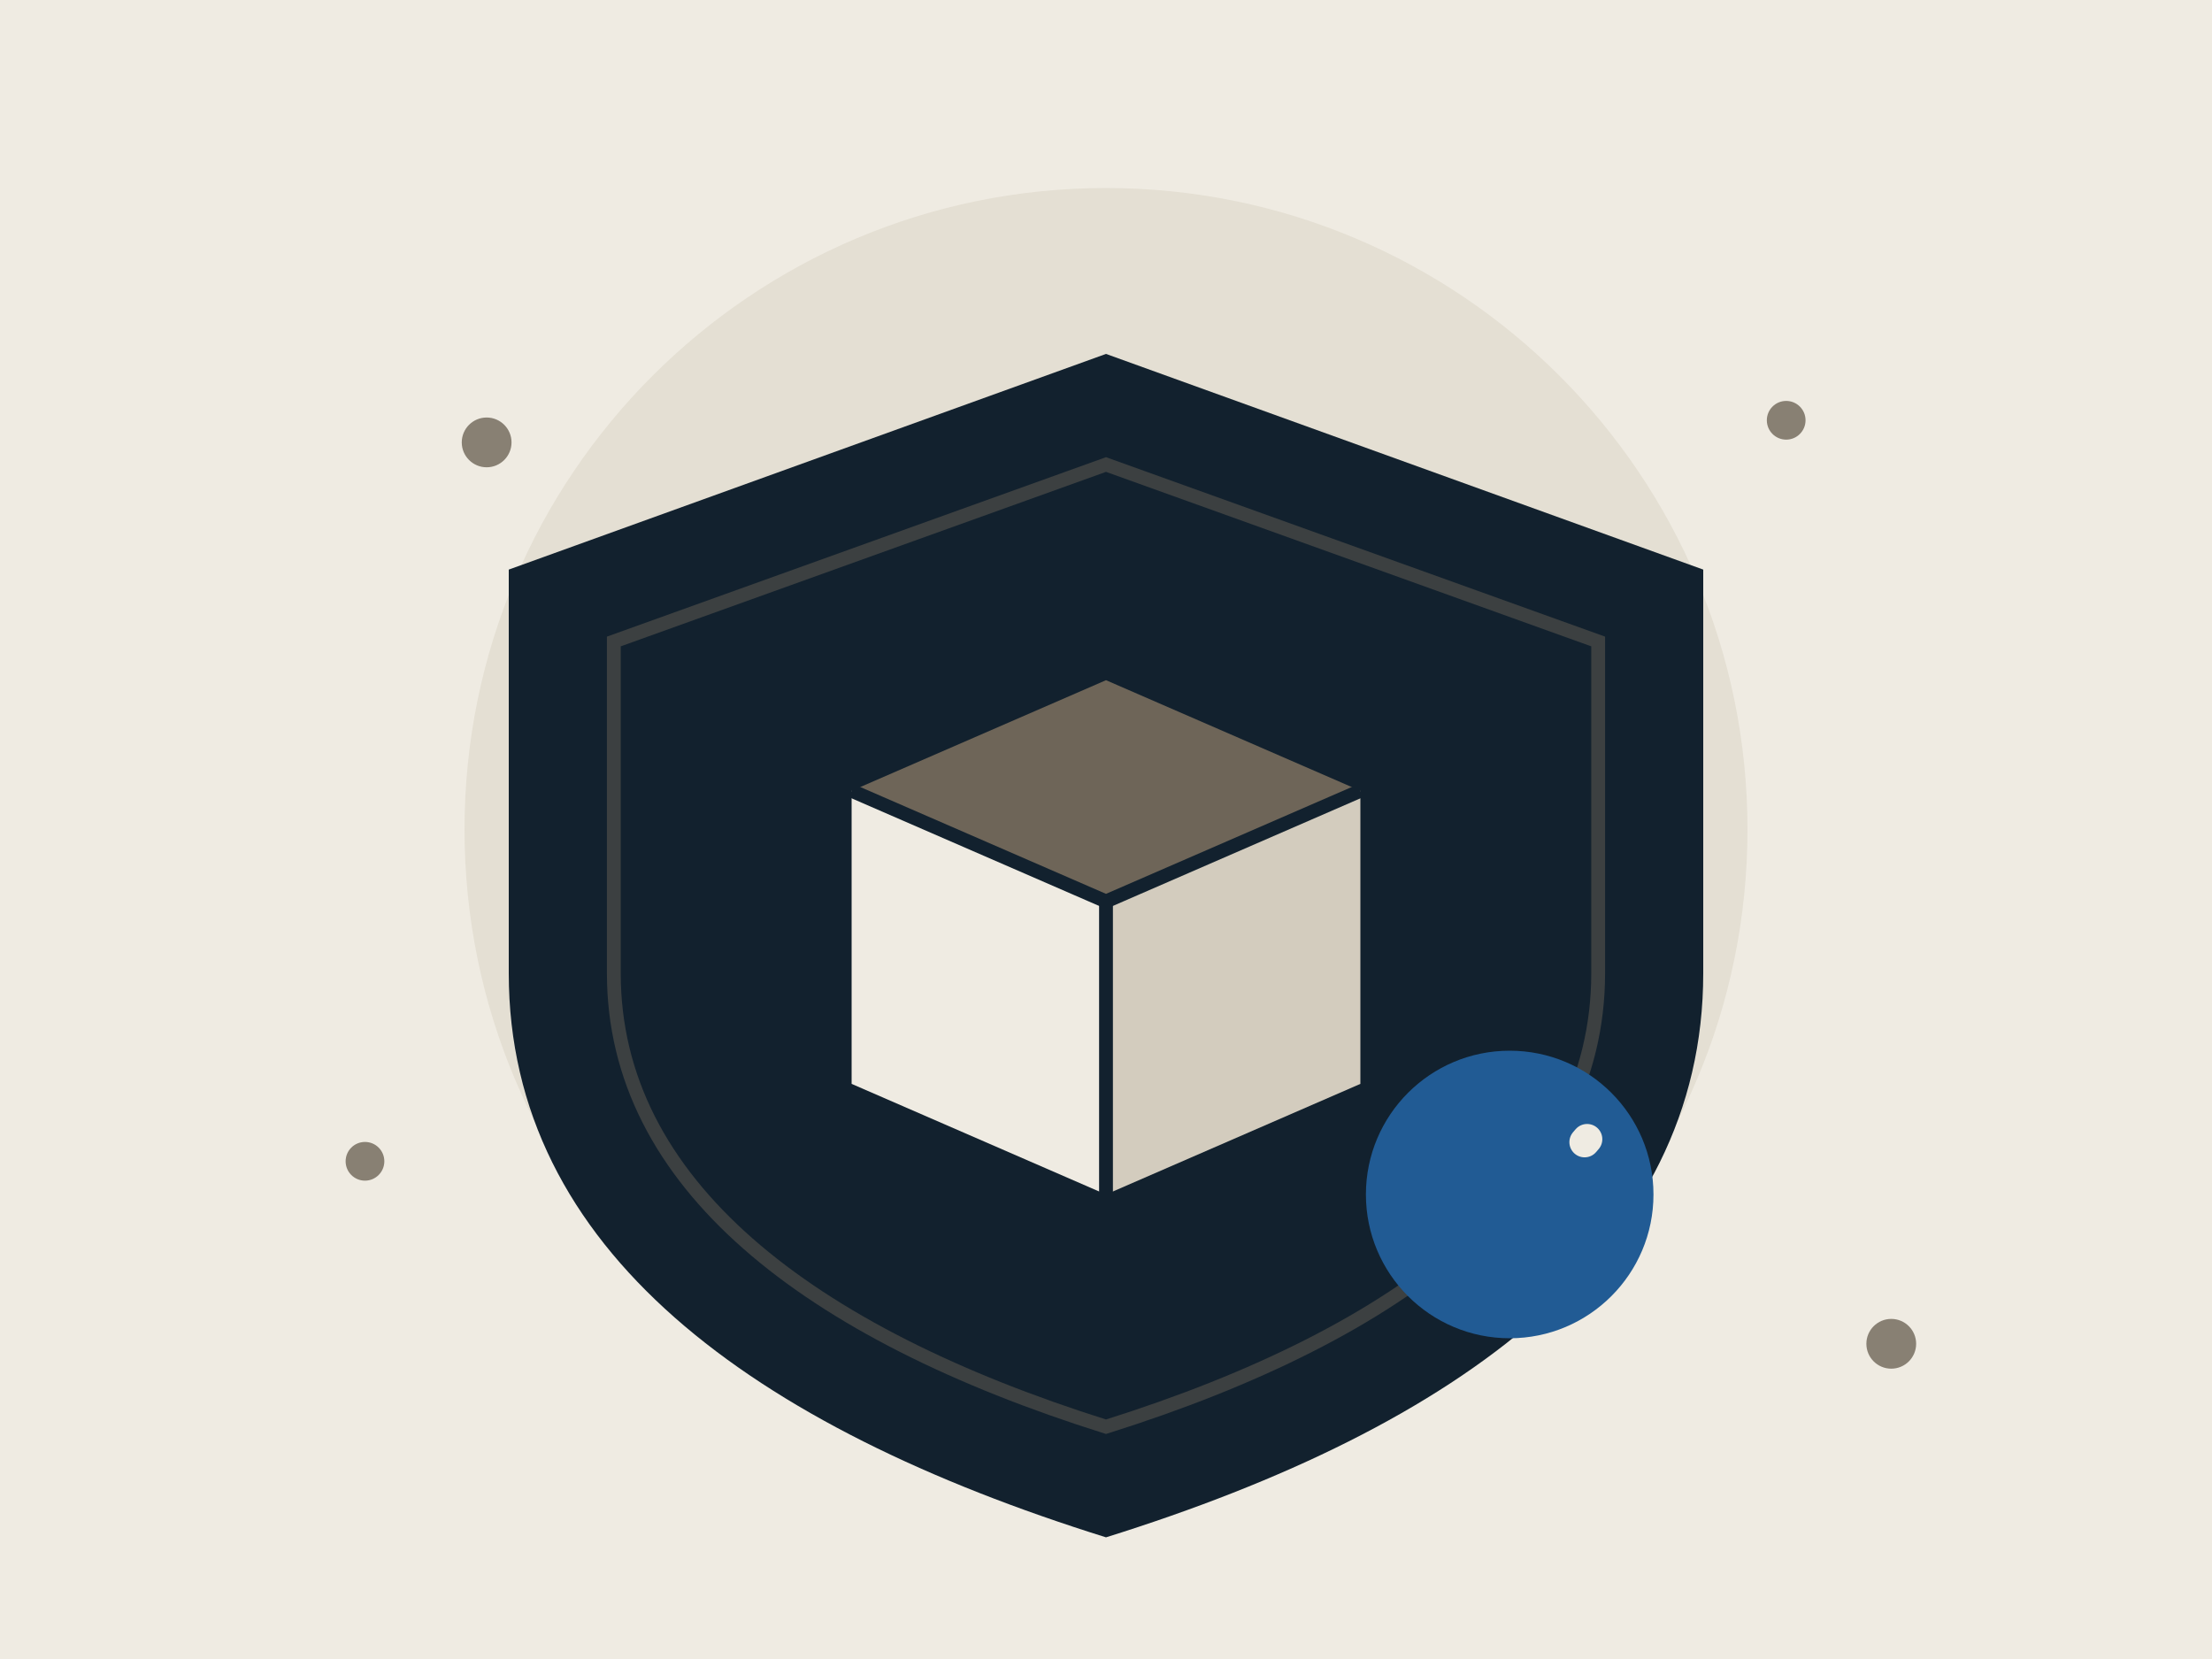
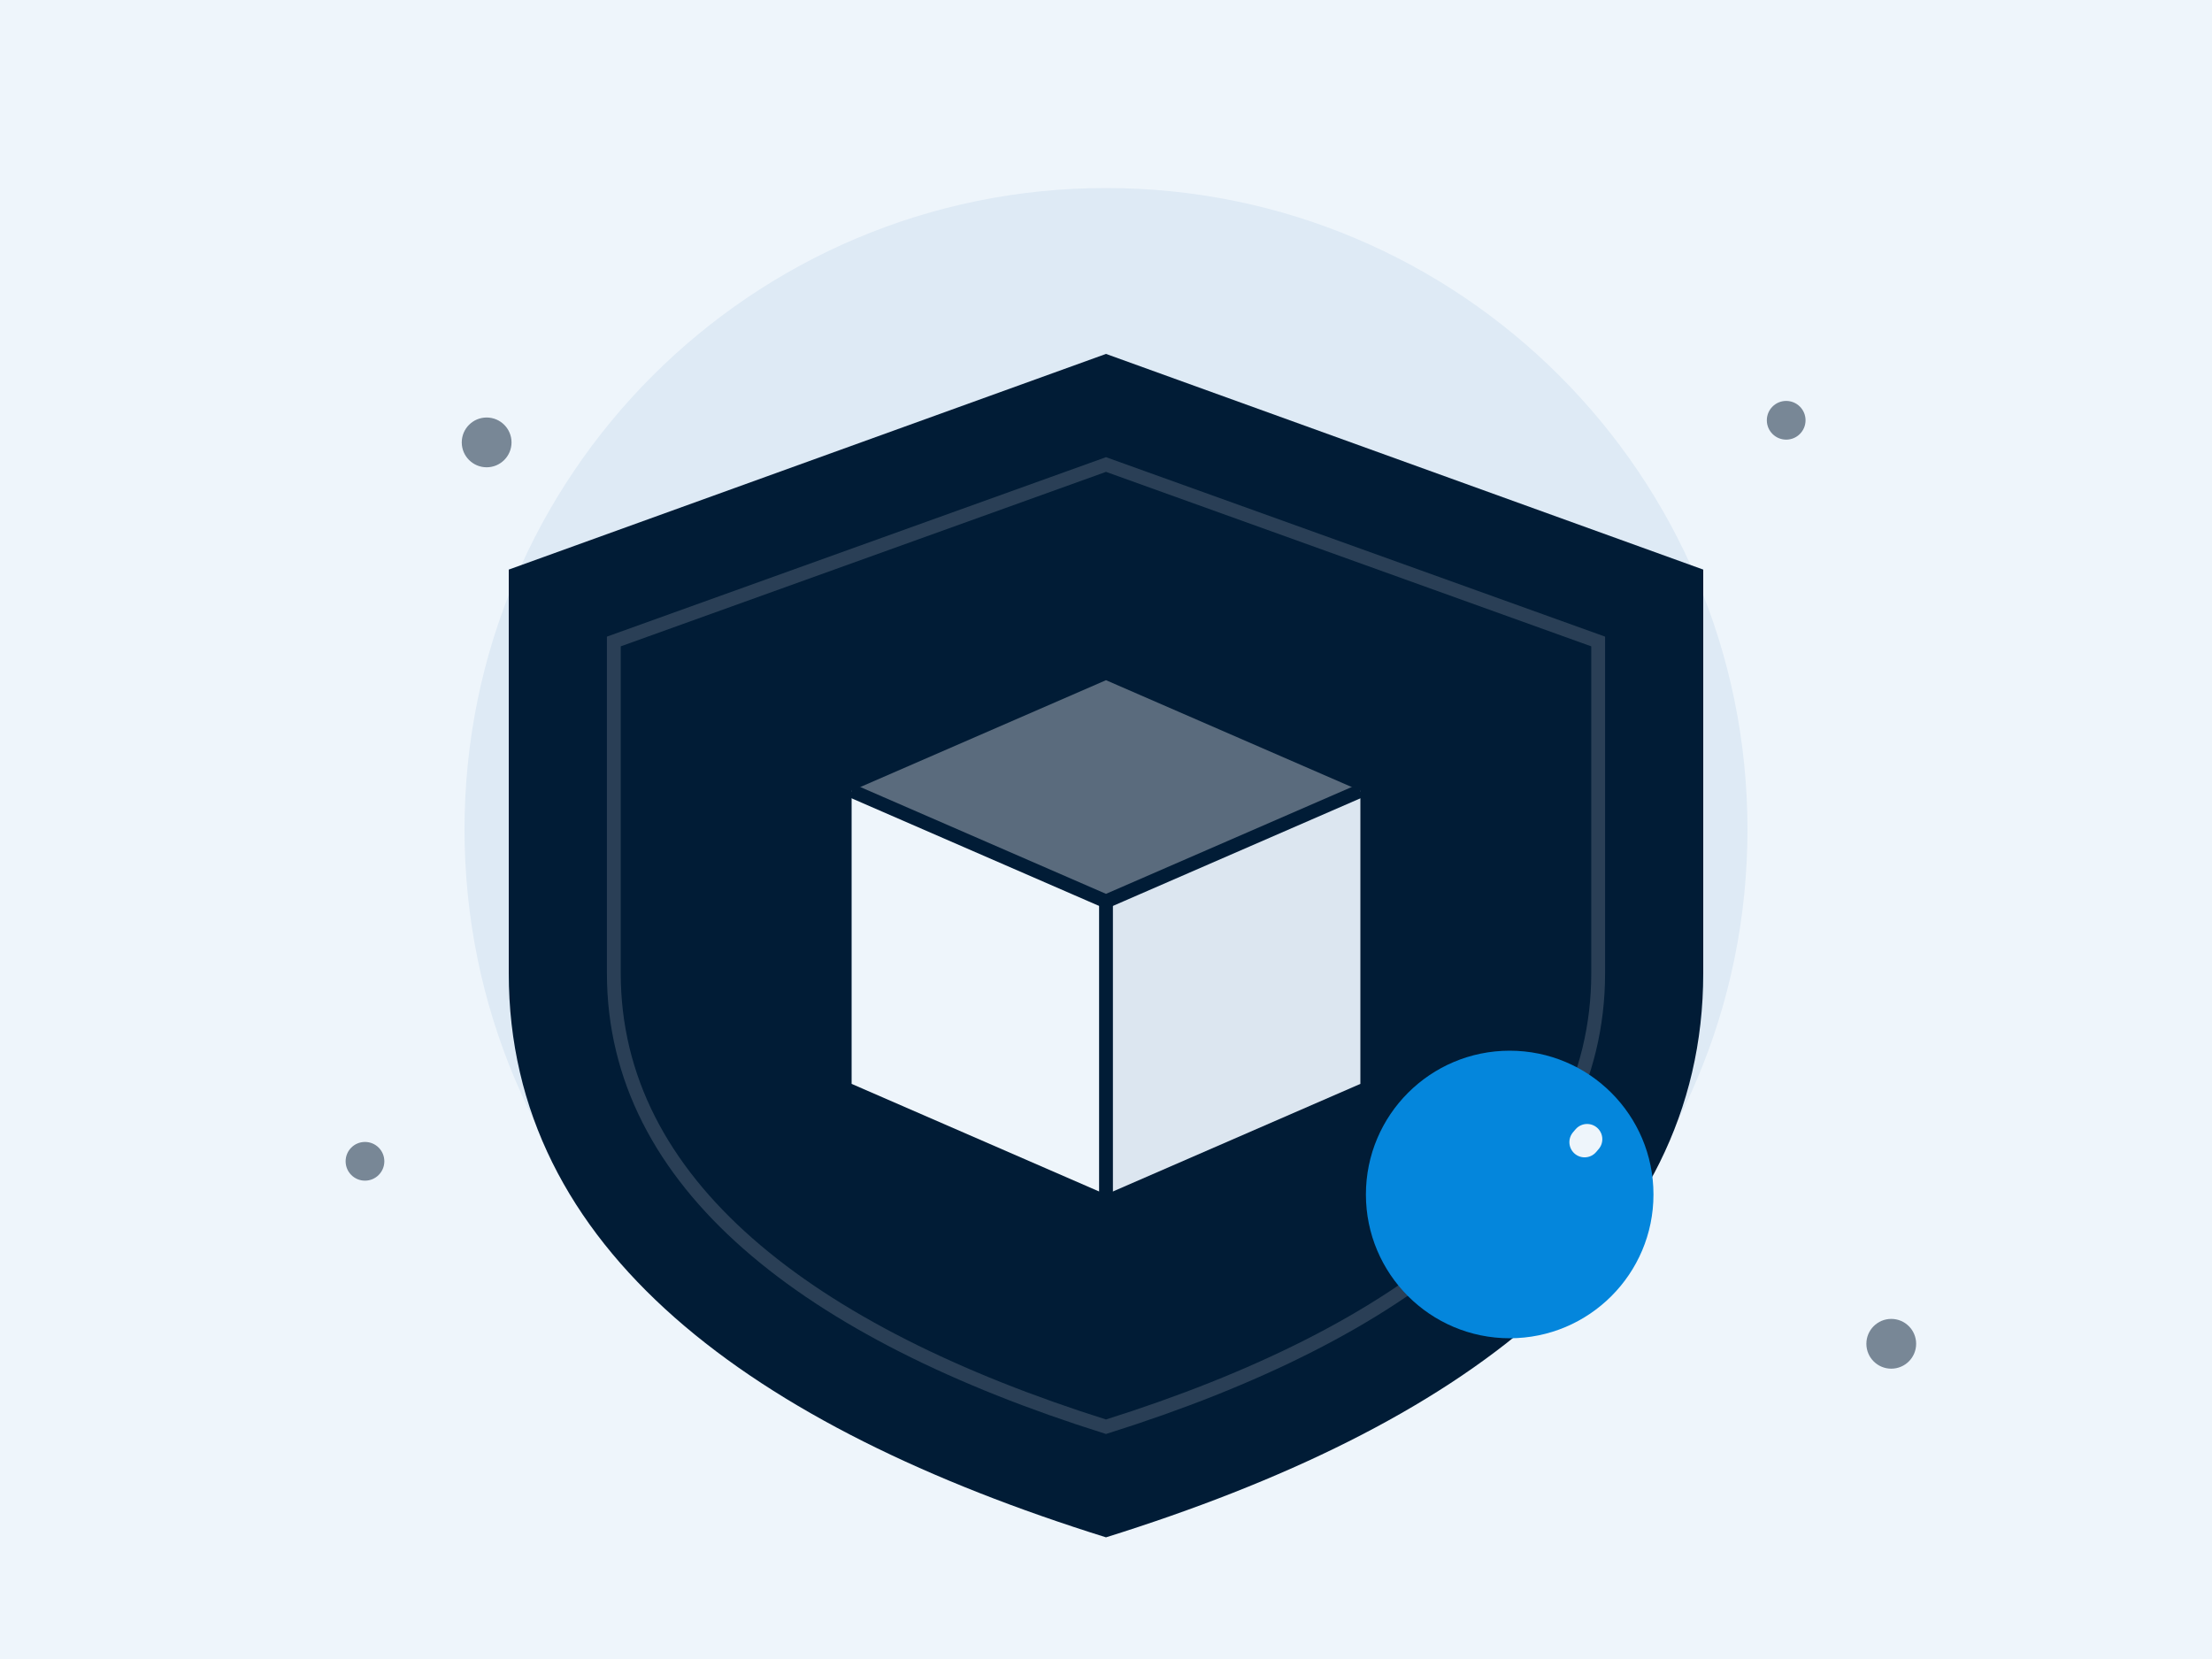
<svg xmlns="http://www.w3.org/2000/svg" viewBox="0 0 800 600" width="800" height="600" role="img" aria-label="Escudo protegiendo la carga">
  <style>
@keyframes late{0%,100%{transform:scale(1)}50%{transform:scale(1.06)}}
@keyframes traza{to{stroke-dashoffset:0}}
@keyframes flota{0%,100%{transform:translateY(0);opacity:.8}50%{transform:translateY(-7px);opacity:.35}}
#sello{animation:late 3.4s ease-in-out infinite}
#palomita{animation:traza .85s cubic-bezier(.65,0,.35,1) .35s forwards}
.chispa{animation:flota 5.5s ease-in-out infinite}
.c1{animation-delay:-1.4s}.c2{animation-delay:-2.8s}.c3{animation-delay:-4.1s}
@media (prefers-reduced-motion:reduce){*{animation:none!important}}</style>
-   <rect width="800" height="600" fill="#EFEBE2" />
-   <circle cx="400" cy="300" r="232" fill="#E4DFD3" />
-   <path d="M400 128 L616 206 V352 C616 452 528 516 400 556 C272 516 184 452 184 352 V206 Z" fill="#12212E" />
-   <path d="M400 168 L578 232 V352 C578 428 508 482 400 516 C292 482 222 428 222 352 V232 Z" fill="none" stroke="#6E6558" stroke-width="5" opacity=".45" />
+   <rect width="800" height="600" fill="#EEF5FB" />
+   <circle cx="400" cy="300" r="232" fill="#DEEAF5" />
+   <path d="M400 128 L616 206 V352 C616 452 528 516 400 556 C272 516 184 452 184 352 V206 Z" fill="#011C36" />
+   <path d="M400 168 L578 232 V352 C578 428 508 482 400 516 C292 482 222 428 222 352 V232 Z" fill="none" stroke="#5A6B7D" stroke-width="5" opacity=".45" />
  <g transform="translate(400 330)">
-     <path d="M-92 -44 L0 -84 L92 -44 L0 -4 Z" fill="#6E6558" />
-     <path d="M-92 -44 V62 L0 102 V-4 Z" fill="#EFEBE2" />
-     <path d="M92 -44 V62 L0 102 V-4 Z" fill="#D3CCBE" />
-     <path d="M-92 -44 L0 -4 L92 -44" fill="none" stroke="#12212E" stroke-width="5" stroke-linejoin="round" />
-     <path d="M0 -4 V102" stroke="#12212E" stroke-width="5" />
+     <path d="M-92 -44 L0 -84 L92 -44 L0 -4 Z" fill="#5A6B7D" />
+     <path d="M-92 -44 V62 L0 102 V-4 Z" fill="#EEF5FB" />
+     <path d="M92 -44 V62 L0 102 V-4 Z" fill="#DCE6F0" />
+     <path d="M-92 -44 L0 -4 L92 -44" fill="none" stroke="#011C36" stroke-width="5" stroke-linejoin="round" />
+     <path d="M0 -4 V102" stroke="#011C36" stroke-width="5" />
  </g>
-   <circle id="sello" cx="546" cy="432" r="52" fill="#215B94" style="transform-origin:546px 432px" />
-   <path id="palomita" d="M522 432 L540 452 L574 412" fill="none" stroke="#EFEBE2" stroke-width="11" stroke-linecap="round" stroke-linejoin="round" stroke-dasharray="78" stroke-dashoffset="78" />
-   <circle class="chispa c0" cx="176" cy="160" r="9" fill="#6E6558" opacity=".8" />
-   <circle class="chispa c1" cx="646" cy="152" r="7" fill="#6E6558" opacity=".8" />
-   <circle class="chispa c2" cx="132" cy="420" r="7" fill="#6E6558" opacity=".8" />
-   <circle class="chispa c3" cx="684" cy="486" r="9" fill="#6E6558" opacity=".8" />
+   <circle id="sello" cx="546" cy="432" r="52" fill="#0486DC" style="transform-origin:546px 432px" />
+   <path id="palomita" d="M522 432 L540 452 L574 412" fill="none" stroke="#EEF5FB" stroke-width="11" stroke-linecap="round" stroke-linejoin="round" stroke-dasharray="78" stroke-dashoffset="78" />
+   <circle class="chispa c0" cx="176" cy="160" r="9" fill="#5A6B7D" opacity=".8" />
+   <circle class="chispa c1" cx="646" cy="152" r="7" fill="#5A6B7D" opacity=".8" />
+   <circle class="chispa c2" cx="132" cy="420" r="7" fill="#5A6B7D" opacity=".8" />
+   <circle class="chispa c3" cx="684" cy="486" r="9" fill="#5A6B7D" opacity=".8" />
</svg>
